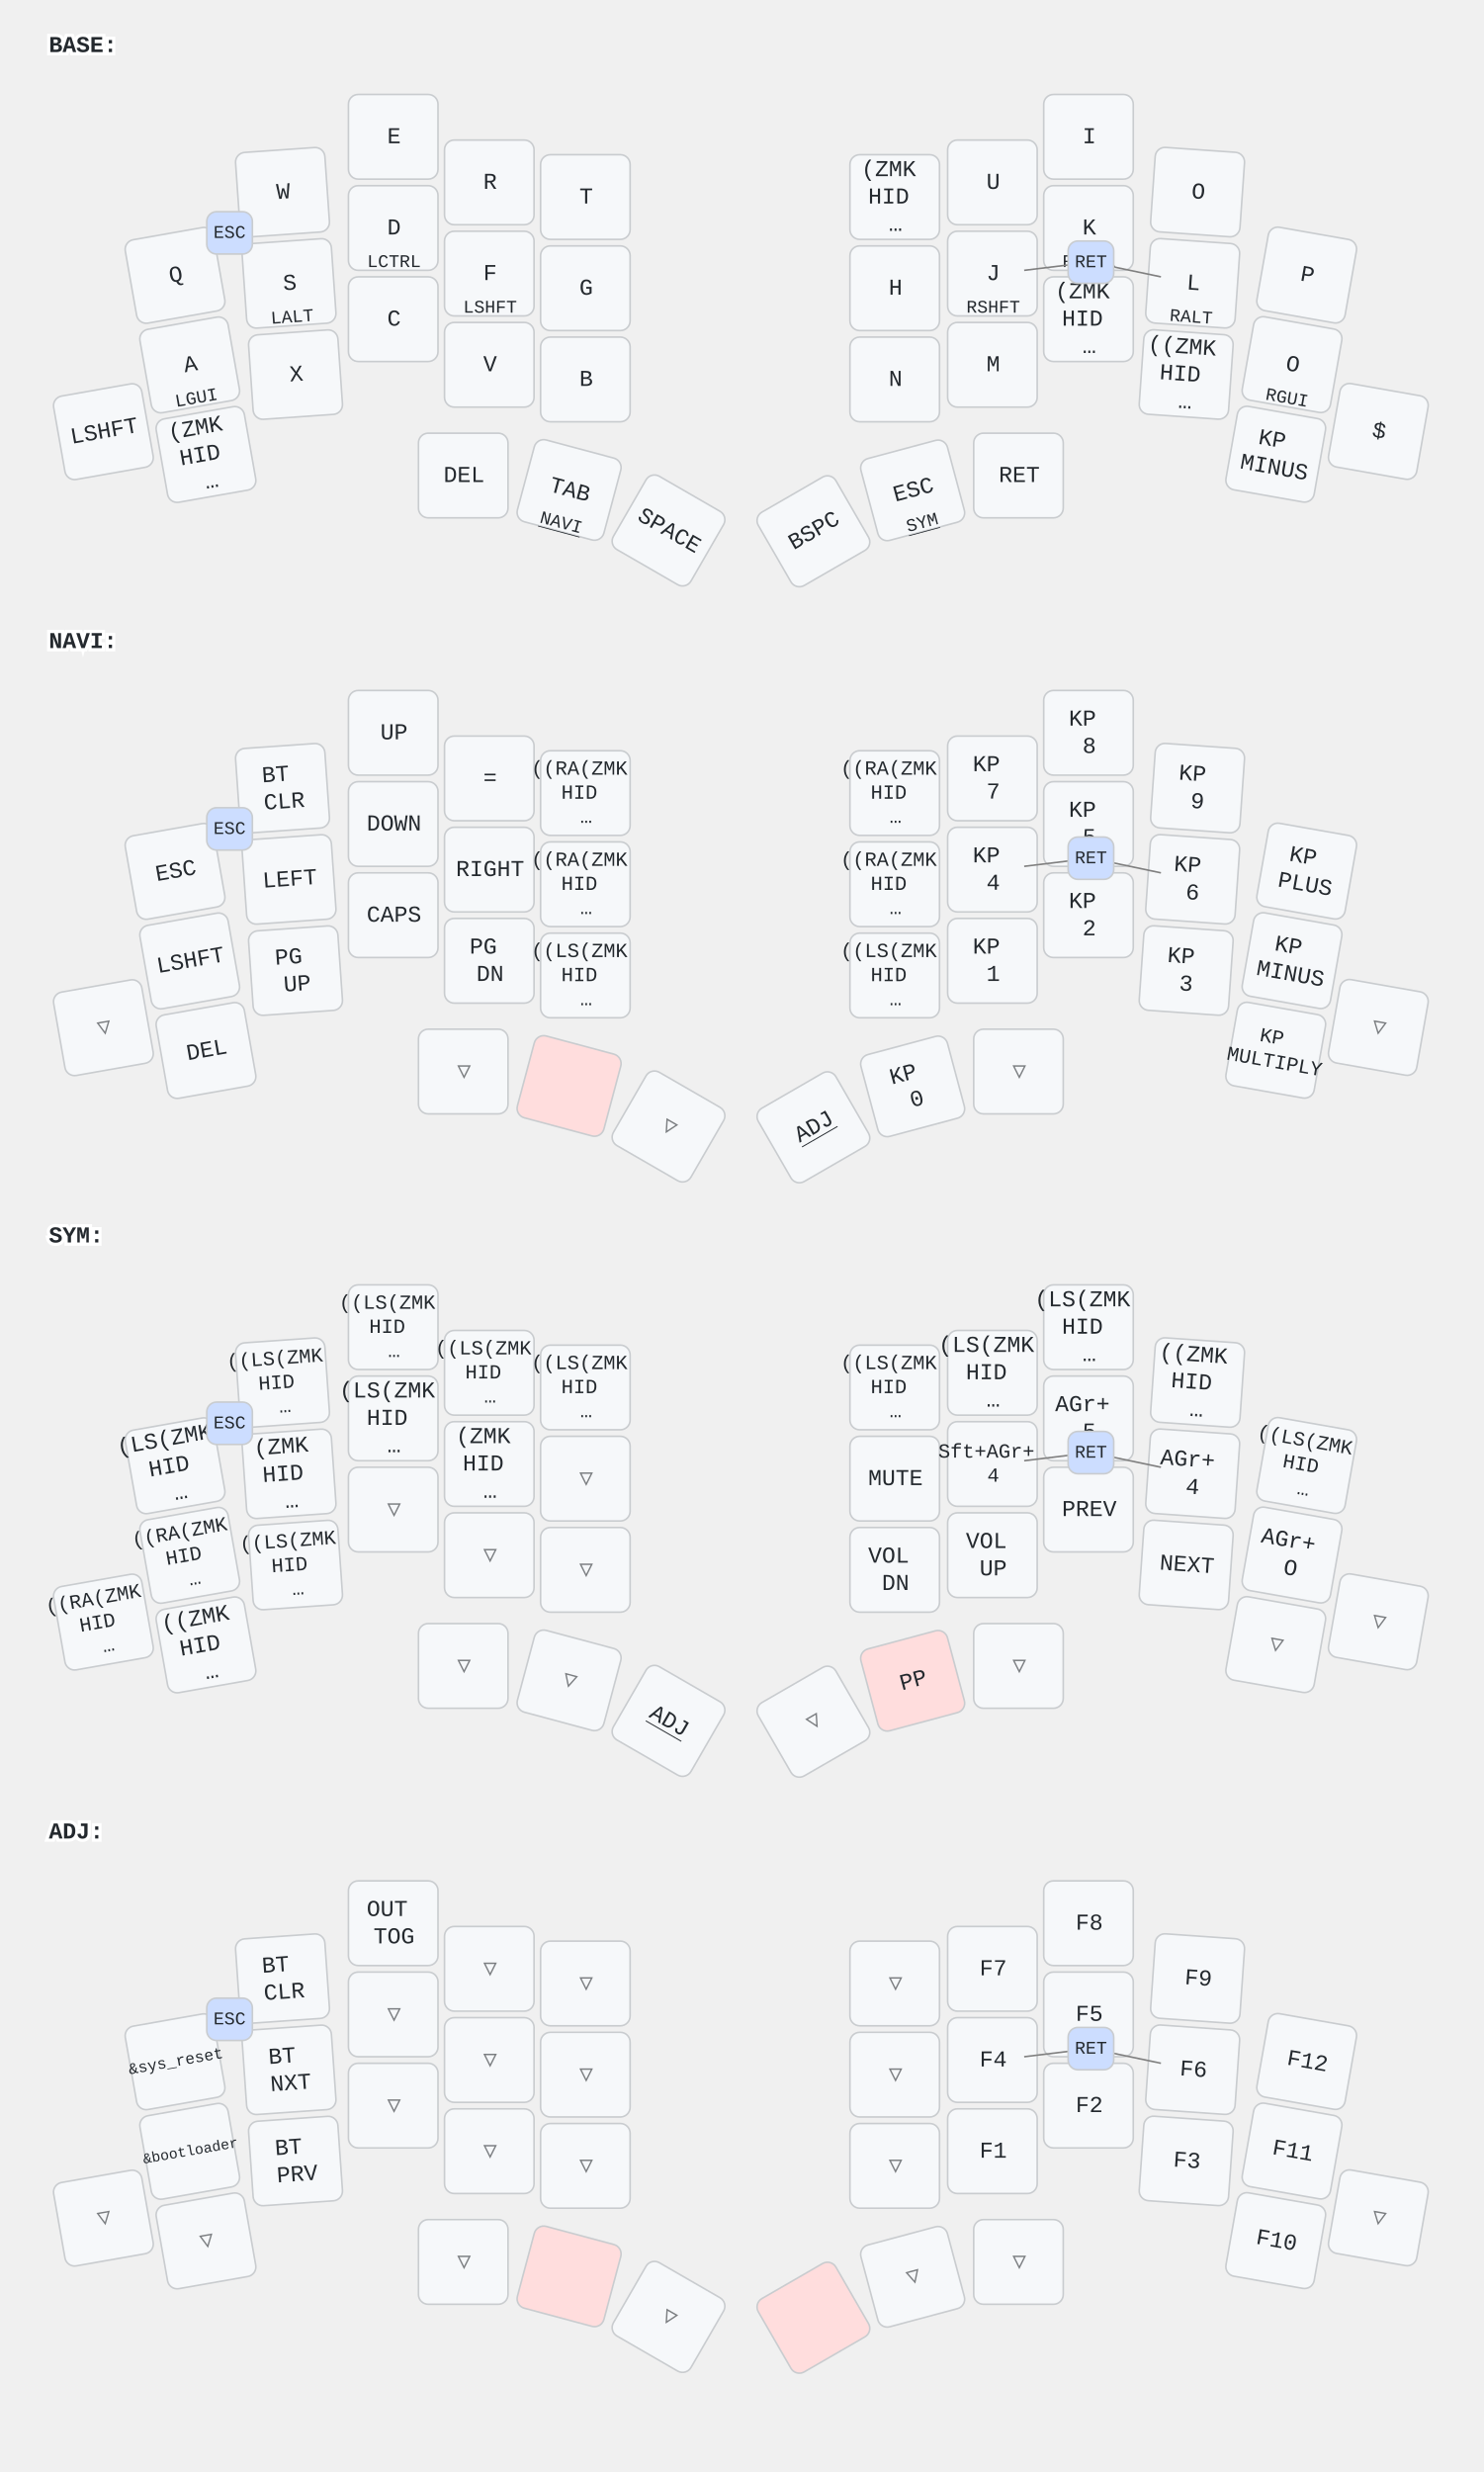
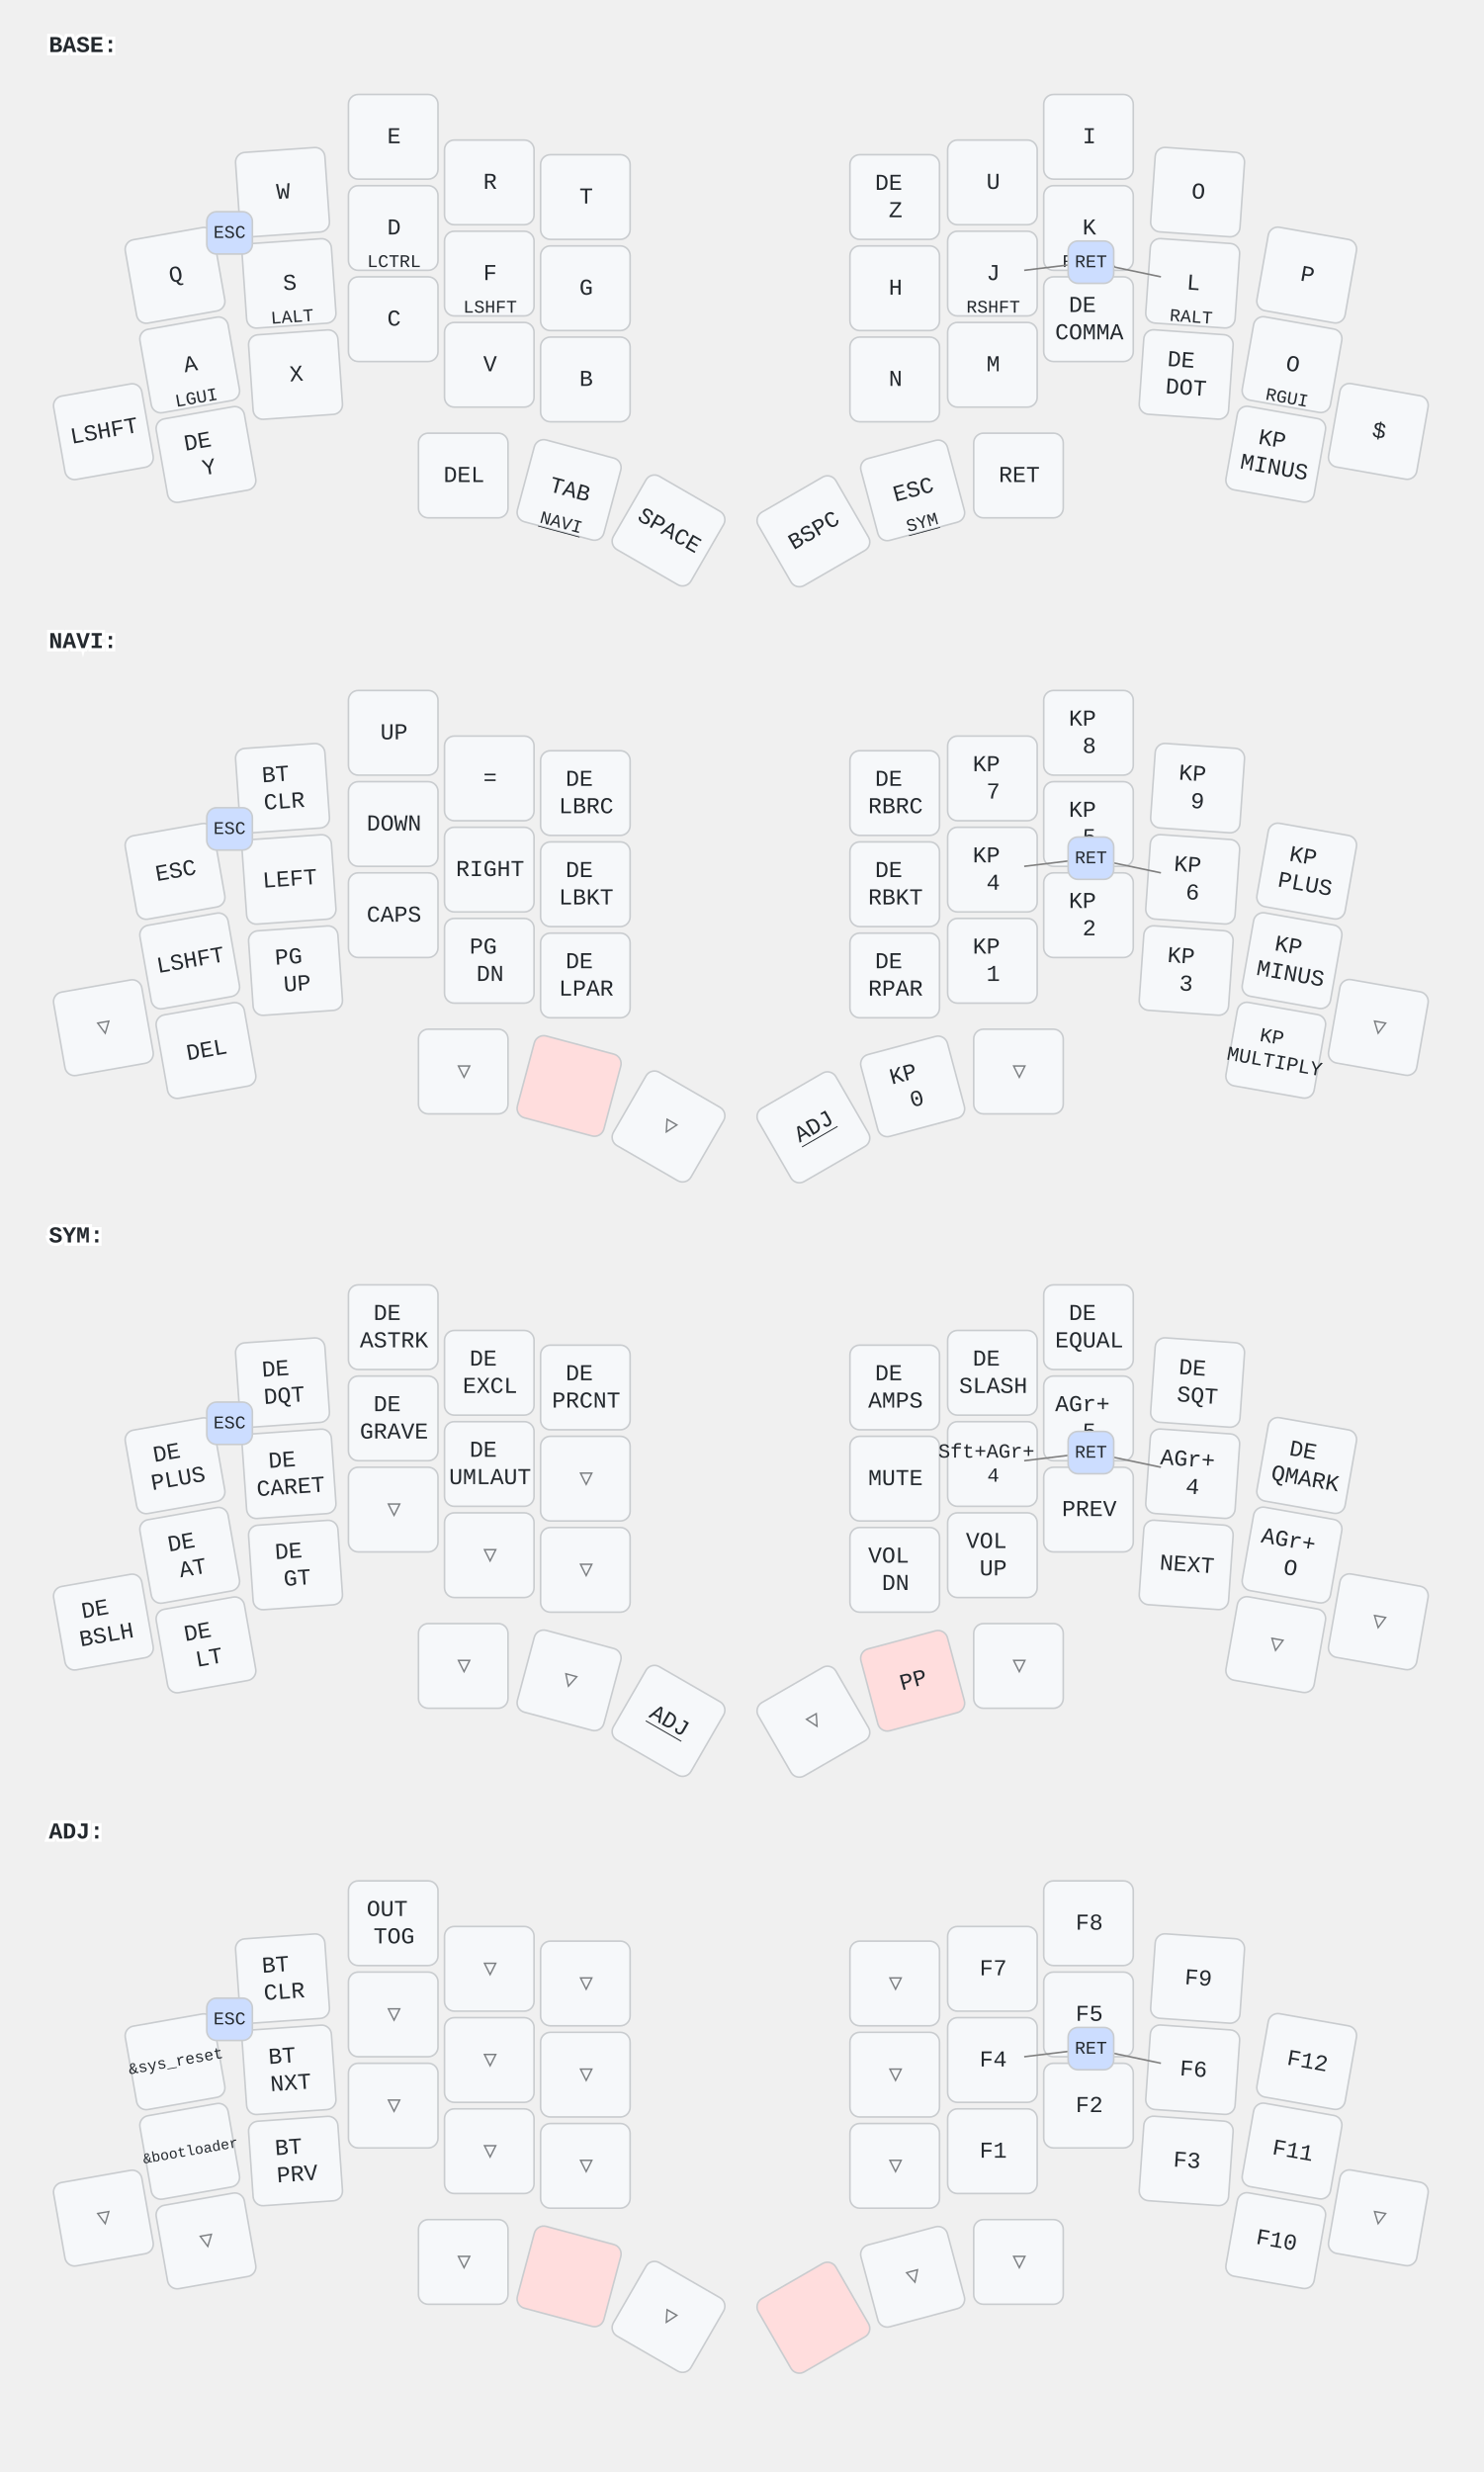
<svg xmlns="http://www.w3.org/2000/svg" width="911" height="1518" viewBox="0 0 911 1518" class="keymap">
  <style>/* inherit to force styles through use tags */
svg path {
    fill: inherit;
}

/* font and background color specifications */
svg.keymap {
    font-family: SFMono-Regular,Consolas,Liberation Mono,Menlo,monospace;
    font-size: 14px;
    font-kerning: normal;
    text-rendering: optimizeLegibility;
    fill: #24292e;
}

/* default key styling */
rect.key {
    fill: #f6f8fa;
}

rect.key, rect.combo {
    stroke: #c9cccf;
    stroke-width: 1;
}

/* default key side styling, only used is draw_key_sides is set */
rect.side {
    filter: brightness(90%);
}

/* color accent for combo boxes */
rect.combo, rect.combo-separate {
    fill: #cdf;
}

/* color accent for held keys */
rect.held, rect.combo.held {
    fill: #fdd;
}

/* color accent for ghost (optional) keys */
rect.ghost, rect.combo.ghost {
    stroke-dasharray: 4, 4;
    stroke-width: 2;
}

text {
    text-anchor: middle;
    dominant-baseline: middle;
}

/* styling for layer labels */
text.label {
    font-weight: bold;
    text-anchor: start;
    stroke: white;
    stroke-width: 4;
    paint-order: stroke;
}

/* styling for optional footer */
text.footer {
    text-anchor: end;
    dominant-baseline: auto;
    stroke: white;
    stroke-width: 4;
    paint-order: stroke;
}

/* styling for combo tap, and key hold/shifted label text */
text.combo, text.hold, text.shifted {
    font-size: 11px;
}

text.hold {
    text-anchor: middle;
    dominant-baseline: auto;
}

text.shifted {
    text-anchor: middle;
    dominant-baseline: hanging;
}

text.layer-activator {
    text-decoration: underline;
}

/* styling for hold/shifted label text in combo box */
text.combo.hold, text.combo.shifted {
    font-size: 8px;
}

/* lighter symbol for transparent keys */
text.trans {
    fill: #7b7e81;
}

/* styling for combo dendrons */
path.combo {
    stroke-width: 1;
    stroke: gray;
    fill: none;
}

/* Start Tabler Icons Cleanup */
/* cannot use height/width with glyphs */
.icon-tabler &gt; path {
    fill: inherit;
    stroke: inherit;
    stroke-width: 2;
}
/* hide tabler's default box */
.icon-tabler &gt; path[stroke="none"][fill="none"] {
    visibility: hidden;
}
/* End Tabler Icons Cleanup */
</style>
  <g transform="translate(30, 0)" class="layer-BASE">
    <text x="0" y="28" class="label" id="BASE">BASE:</text>
    <g transform="translate(0, 56)">
      <g transform="translate(78, 113) rotate(-10.0)" class="key keypos-0">
        <rect rx="6" ry="6" x="-28" y="-26" width="55" height="52" class="key" />
        <text x="0" y="0" class="key tap">Q</text>
      </g>
      <g transform="translate(144, 62) rotate(-4.0)" class="key keypos-1">
        <rect rx="6" ry="6" x="-28" y="-26" width="55" height="52" class="key" />
        <text x="0" y="0" class="key tap">W</text>
      </g>
      <g transform="translate(212, 28)" class="key keypos-2">
        <rect rx="6" ry="6" x="-28" y="-26" width="55" height="52" class="key" />
        <text x="0" y="0" class="key tap">E</text>
      </g>
      <g transform="translate(271, 56)" class="key keypos-3">
        <rect rx="6" ry="6" x="-28" y="-26" width="55" height="52" class="key" />
        <text x="0" y="0" class="key tap">R</text>
      </g>
      <g transform="translate(330, 65)" class="key keypos-4">
        <rect rx="6" ry="6" x="-28" y="-26" width="55" height="52" class="key" />
        <text x="0" y="0" class="key tap">T</text>
      </g>
      <g transform="translate(520, 65)" class="key keypos-5">
        <rect rx="6" ry="6" x="-28" y="-26" width="55" height="52" class="key" />
        <text x="0" y="0" class="key tap">
-           <tspan x="0" dy="-1.2em">(ZMK</tspan>
-           <tspan x="0" dy="1.2em">HID</tspan>
-           <tspan x="0" dy="1.2em">…</tspan>
+           <tspan x="0" dy="-0.6em">DE</tspan>
+           <tspan x="0" dy="1.2em">Z</tspan>
        </text>
      </g>
      <g transform="translate(580, 56)" class="key keypos-6">
        <rect rx="6" ry="6" x="-28" y="-26" width="55" height="52" class="key" />
        <text x="0" y="0" class="key tap">U</text>
      </g>
      <g transform="translate(639, 28)" class="key keypos-7">
        <rect rx="6" ry="6" x="-28" y="-26" width="55" height="52" class="key" />
        <text x="0" y="0" class="key tap">I</text>
      </g>
      <g transform="translate(706, 62) rotate(4.0)" class="key keypos-8">
        <rect rx="6" ry="6" x="-28" y="-26" width="55" height="52" class="key" />
        <text x="0" y="0" class="key tap">O</text>
      </g>
      <g transform="translate(773, 113) rotate(10.0)" class="key keypos-9">
        <rect rx="6" ry="6" x="-28" y="-26" width="55" height="52" class="key" />
        <text x="0" y="0" class="key tap">P</text>
      </g>
      <g transform="translate(87, 168) rotate(-10.0)" class="key keypos-10">
        <rect rx="6" ry="6" x="-28" y="-26" width="55" height="52" class="key" />
        <text x="0" y="0" class="key tap">A</text>
        <text x="0" y="24" class="key hold">LGUI</text>
      </g>
      <g transform="translate(148, 118) rotate(-4.0)" class="key keypos-11">
        <rect rx="6" ry="6" x="-28" y="-26" width="55" height="52" class="key" />
        <text x="0" y="0" class="key tap">S</text>
        <text x="0" y="24" class="key hold">LALT</text>
      </g>
      <g transform="translate(212, 84)" class="key keypos-12">
        <rect rx="6" ry="6" x="-28" y="-26" width="55" height="52" class="key" />
        <text x="0" y="0" class="key tap">D</text>
        <text x="0" y="24" class="key hold">LCTRL</text>
      </g>
      <g transform="translate(271, 112)" class="key keypos-13">
        <rect rx="6" ry="6" x="-28" y="-26" width="55" height="52" class="key" />
        <text x="0" y="0" class="key tap">F</text>
        <text x="0" y="24" class="key hold">LSHFT</text>
      </g>
      <g transform="translate(330, 121)" class="key keypos-14">
        <rect rx="6" ry="6" x="-28" y="-26" width="55" height="52" class="key" />
        <text x="0" y="0" class="key tap">G</text>
      </g>
      <g transform="translate(520, 121)" class="key keypos-15">
        <rect rx="6" ry="6" x="-28" y="-26" width="55" height="52" class="key" />
        <text x="0" y="0" class="key tap">H</text>
      </g>
      <g transform="translate(580, 112)" class="key keypos-16">
        <rect rx="6" ry="6" x="-28" y="-26" width="55" height="52" class="key" />
        <text x="0" y="0" class="key tap">J</text>
        <text x="0" y="24" class="key hold">RSHFT</text>
      </g>
      <g transform="translate(639, 84)" class="key keypos-17">
        <rect rx="6" ry="6" x="-28" y="-26" width="55" height="52" class="key" />
        <text x="0" y="0" class="key tap">K</text>
        <text x="0" y="24" class="key hold">RCTRL</text>
      </g>
      <g transform="translate(703, 118) rotate(4.0)" class="key keypos-18">
        <rect rx="6" ry="6" x="-28" y="-26" width="55" height="52" class="key" />
        <text x="0" y="0" class="key tap">L</text>
        <text x="0" y="24" class="key hold">RALT</text>
      </g>
      <g transform="translate(764, 168) rotate(10.0)" class="key keypos-19">
        <rect rx="6" ry="6" x="-28" y="-26" width="55" height="52" class="key" />
        <text x="0" y="0" class="key tap">O</text>
        <text x="0" y="24" class="key hold">RGUI</text>
      </g>
      <g transform="translate(34, 209) rotate(-10.0)" class="key keypos-20">
        <rect rx="6" ry="6" x="-28" y="-26" width="55" height="52" class="key" />
        <text x="0" y="0" class="key tap">LSHFT</text>
      </g>
      <g transform="translate(97, 223) rotate(-10.0)" class="key keypos-21">
        <rect rx="6" ry="6" x="-28" y="-26" width="55" height="52" class="key" />
        <text x="0" y="0" class="key tap">
-           <tspan x="0" dy="-1.2em">(ZMK</tspan>
-           <tspan x="0" dy="1.2em">HID</tspan>
-           <tspan x="0" dy="1.2em">…</tspan>
+           <tspan x="0" dy="-0.6em">DE</tspan>
+           <tspan x="0" dy="1.2em">Y</tspan>
        </text>
      </g>
      <g transform="translate(152, 174) rotate(-4.0)" class="key keypos-22">
        <rect rx="6" ry="6" x="-28" y="-26" width="55" height="52" class="key" />
        <text x="0" y="0" class="key tap">X</text>
      </g>
      <g transform="translate(212, 140)" class="key keypos-23">
        <rect rx="6" ry="6" x="-28" y="-26" width="55" height="52" class="key" />
        <text x="0" y="0" class="key tap">C</text>
      </g>
      <g transform="translate(271, 168)" class="key keypos-24">
        <rect rx="6" ry="6" x="-28" y="-26" width="55" height="52" class="key" />
        <text x="0" y="0" class="key tap">V</text>
      </g>
      <g transform="translate(330, 177)" class="key keypos-25">
        <rect rx="6" ry="6" x="-28" y="-26" width="55" height="52" class="key" />
        <text x="0" y="0" class="key tap">B</text>
      </g>
      <g transform="translate(520, 177)" class="key keypos-26">
        <rect rx="6" ry="6" x="-28" y="-26" width="55" height="52" class="key" />
        <text x="0" y="0" class="key tap">N</text>
      </g>
      <g transform="translate(580, 168)" class="key keypos-27">
        <rect rx="6" ry="6" x="-28" y="-26" width="55" height="52" class="key" />
        <text x="0" y="0" class="key tap">M</text>
      </g>
      <g transform="translate(639, 140)" class="key keypos-28">
        <rect rx="6" ry="6" x="-28" y="-26" width="55" height="52" class="key" />
        <text x="0" y="0" class="key tap">
-           <tspan x="0" dy="-1.2em">(ZMK</tspan>
-           <tspan x="0" dy="1.2em">HID</tspan>
-           <tspan x="0" dy="1.2em">…</tspan>
+           <tspan x="0" dy="-0.6em">DE</tspan>
+           <tspan x="0" dy="1.2em">COMMA</tspan>
        </text>
      </g>
      <g transform="translate(699, 174) rotate(4.0)" class="key keypos-29">
        <rect rx="6" ry="6" x="-28" y="-26" width="55" height="52" class="key" />
        <text x="0" y="0" class="key tap">
-           <tspan x="0" dy="-1.2em">((ZMK</tspan>
-           <tspan x="0" dy="1.2em">HID</tspan>
-           <tspan x="0" dy="1.2em">…</tspan>
+           <tspan x="0" dy="-0.6em">DE</tspan>
+           <tspan x="0" dy="1.2em">DOT</tspan>
        </text>
      </g>
      <g transform="translate(754, 223) rotate(10.0)" class="key keypos-30">
        <rect rx="6" ry="6" x="-28" y="-26" width="55" height="52" class="key" />
        <text x="0" y="0" class="key tap">
          <tspan x="0" dy="-0.6em">KP</tspan>
          <tspan x="0" dy="1.2em">MINUS</tspan>
        </text>
      </g>
      <g transform="translate(817, 209) rotate(10.0)" class="key keypos-31">
        <rect rx="6" ry="6" x="-28" y="-26" width="55" height="52" class="key" />
        <text x="0" y="0" class="key tap">$</text>
      </g>
      <g transform="translate(255, 236)" class="key keypos-32">
        <rect rx="6" ry="6" x="-28" y="-26" width="55" height="52" class="key" />
        <text x="0" y="0" class="key tap">DEL</text>
      </g>
      <g transform="translate(320, 245) rotate(15.0)" class="key keypos-33">
        <rect rx="6" ry="6" x="-28" y="-26" width="55" height="52" class="key" />
        <text x="0" y="0" class="key tap">TAB</text>
        <a href="#NAVI">
          <text x="0" y="24" class="key hold layer-activator">NAVI</text>
        </a>
      </g>
      <g transform="translate(381, 270) rotate(30.0)" class="key keypos-34">
        <rect rx="6" ry="6" x="-28" y="-26" width="55" height="52" class="key" />
        <text x="0" y="0" class="key tap">SPACE</text>
      </g>
      <g transform="translate(470, 270) rotate(-30.0)" class="key keypos-35">
        <rect rx="6" ry="6" x="-28" y="-26" width="55" height="52" class="key" />
        <text x="0" y="0" class="key tap">BSPC</text>
      </g>
      <g transform="translate(531, 245) rotate(-15.0)" class="key keypos-36">
        <rect rx="6" ry="6" x="-28" y="-26" width="55" height="52" class="key" />
        <text x="0" y="0" class="key tap">ESC</text>
        <a href="#SYM">
          <text x="0" y="24" class="key hold layer-activator">SYM</text>
        </a>
      </g>
      <g transform="translate(596, 236)" class="key keypos-37">
        <rect rx="6" ry="6" x="-28" y="-26" width="55" height="52" class="key" />
        <text x="0" y="0" class="key tap">RET</text>
      </g>
      <g class="combo combopos-0">
        <rect rx="6" ry="6" x="97" y="74" width="28" height="26" class="combo" />
        <text x="111" y="87" class="combo tap">ESC</text>
      </g>
      <g class="combo combopos-1">
        <path d="M640,105 l-41,5" class="combo" />
        <path d="M640,105 l43,9" class="combo" />
        <rect rx="6" ry="6" x="626" y="92" width="28" height="26" class="combo" />
        <text x="640" y="105" class="combo tap">RET</text>
      </g>
    </g>
  </g>
  <g transform="translate(30, 366)" class="layer-NAVI">
    <text x="0" y="28" class="label" id="NAVI">NAVI:</text>
    <g transform="translate(0, 56)">
      <g transform="translate(78, 113) rotate(-10.0)" class="key keypos-0">
        <rect rx="6" ry="6" x="-28" y="-26" width="55" height="52" class="key" />
        <text x="0" y="0" class="key tap">ESC</text>
      </g>
      <g transform="translate(144, 62) rotate(-4.0)" class="key keypos-1">
        <rect rx="6" ry="6" x="-28" y="-26" width="55" height="52" class="key" />
        <text x="0" y="0" class="key tap">
          <tspan x="0" dy="-0.6em">BT</tspan>
          <tspan x="0" dy="1.2em">CLR</tspan>
        </text>
      </g>
      <g transform="translate(212, 28)" class="key keypos-2">
        <rect rx="6" ry="6" x="-28" y="-26" width="55" height="52" class="key" />
        <text x="0" y="0" class="key tap">UP</text>
      </g>
      <g transform="translate(271, 56)" class="key keypos-3">
        <rect rx="6" ry="6" x="-28" y="-26" width="55" height="52" class="key" />
        <text x="0" y="0" class="key tap">=</text>
      </g>
      <g transform="translate(330, 65)" class="key keypos-4">
        <rect rx="6" ry="6" x="-28" y="-26" width="55" height="52" class="key" />
        <text x="0" y="0" class="key tap">
-           <tspan x="0" dy="-1.2em" style="font-size: 88%">((RA(ZMK</tspan>
-           <tspan x="0" dy="1.2em" style="font-size: 88%">HID</tspan>
-           <tspan x="0" dy="1.2em" style="font-size: 88%">…</tspan>
+           <tspan x="0" dy="-0.6em">DE</tspan>
+           <tspan x="0" dy="1.2em">LBRC</tspan>
        </text>
      </g>
      <g transform="translate(520, 65)" class="key keypos-5">
        <rect rx="6" ry="6" x="-28" y="-26" width="55" height="52" class="key" />
        <text x="0" y="0" class="key tap">
-           <tspan x="0" dy="-1.2em" style="font-size: 88%">((RA(ZMK</tspan>
-           <tspan x="0" dy="1.2em" style="font-size: 88%">HID</tspan>
-           <tspan x="0" dy="1.2em" style="font-size: 88%">…</tspan>
+           <tspan x="0" dy="-0.6em">DE</tspan>
+           <tspan x="0" dy="1.2em">RBRC</tspan>
        </text>
      </g>
      <g transform="translate(580, 56)" class="key keypos-6">
        <rect rx="6" ry="6" x="-28" y="-26" width="55" height="52" class="key" />
        <text x="0" y="0" class="key tap">
          <tspan x="0" dy="-0.6em">KP</tspan>
          <tspan x="0" dy="1.2em">7</tspan>
        </text>
      </g>
      <g transform="translate(639, 28)" class="key keypos-7">
        <rect rx="6" ry="6" x="-28" y="-26" width="55" height="52" class="key" />
        <text x="0" y="0" class="key tap">
          <tspan x="0" dy="-0.6em">KP</tspan>
          <tspan x="0" dy="1.2em">8</tspan>
        </text>
      </g>
      <g transform="translate(706, 62) rotate(4.0)" class="key keypos-8">
        <rect rx="6" ry="6" x="-28" y="-26" width="55" height="52" class="key" />
        <text x="0" y="0" class="key tap">
          <tspan x="0" dy="-0.6em">KP</tspan>
          <tspan x="0" dy="1.2em">9</tspan>
        </text>
      </g>
      <g transform="translate(773, 113) rotate(10.0)" class="key keypos-9">
        <rect rx="6" ry="6" x="-28" y="-26" width="55" height="52" class="key" />
        <text x="0" y="0" class="key tap">
          <tspan x="0" dy="-0.6em">KP</tspan>
          <tspan x="0" dy="1.2em">PLUS</tspan>
        </text>
      </g>
      <g transform="translate(87, 168) rotate(-10.0)" class="key keypos-10">
        <rect rx="6" ry="6" x="-28" y="-26" width="55" height="52" class="key" />
        <text x="0" y="0" class="key tap">LSHFT</text>
      </g>
      <g transform="translate(148, 118) rotate(-4.0)" class="key keypos-11">
        <rect rx="6" ry="6" x="-28" y="-26" width="55" height="52" class="key" />
        <text x="0" y="0" class="key tap">LEFT</text>
      </g>
      <g transform="translate(212, 84)" class="key keypos-12">
        <rect rx="6" ry="6" x="-28" y="-26" width="55" height="52" class="key" />
        <text x="0" y="0" class="key tap">DOWN</text>
      </g>
      <g transform="translate(271, 112)" class="key keypos-13">
        <rect rx="6" ry="6" x="-28" y="-26" width="55" height="52" class="key" />
        <text x="0" y="0" class="key tap">RIGHT</text>
      </g>
      <g transform="translate(330, 121)" class="key keypos-14">
        <rect rx="6" ry="6" x="-28" y="-26" width="55" height="52" class="key" />
        <text x="0" y="0" class="key tap">
-           <tspan x="0" dy="-1.2em" style="font-size: 88%">((RA(ZMK</tspan>
-           <tspan x="0" dy="1.2em" style="font-size: 88%">HID</tspan>
-           <tspan x="0" dy="1.2em" style="font-size: 88%">…</tspan>
+           <tspan x="0" dy="-0.6em">DE</tspan>
+           <tspan x="0" dy="1.2em">LBKT</tspan>
        </text>
      </g>
      <g transform="translate(520, 121)" class="key keypos-15">
        <rect rx="6" ry="6" x="-28" y="-26" width="55" height="52" class="key" />
        <text x="0" y="0" class="key tap">
-           <tspan x="0" dy="-1.2em" style="font-size: 88%">((RA(ZMK</tspan>
-           <tspan x="0" dy="1.2em" style="font-size: 88%">HID</tspan>
-           <tspan x="0" dy="1.2em" style="font-size: 88%">…</tspan>
+           <tspan x="0" dy="-0.6em">DE</tspan>
+           <tspan x="0" dy="1.2em">RBKT</tspan>
        </text>
      </g>
      <g transform="translate(580, 112)" class="key keypos-16">
        <rect rx="6" ry="6" x="-28" y="-26" width="55" height="52" class="key" />
        <text x="0" y="0" class="key tap">
          <tspan x="0" dy="-0.6em">KP</tspan>
          <tspan x="0" dy="1.2em">4</tspan>
        </text>
      </g>
      <g transform="translate(639, 84)" class="key keypos-17">
        <rect rx="6" ry="6" x="-28" y="-26" width="55" height="52" class="key" />
        <text x="0" y="0" class="key tap">
          <tspan x="0" dy="-0.6em">KP</tspan>
          <tspan x="0" dy="1.2em">5</tspan>
        </text>
      </g>
      <g transform="translate(703, 118) rotate(4.0)" class="key keypos-18">
        <rect rx="6" ry="6" x="-28" y="-26" width="55" height="52" class="key" />
        <text x="0" y="0" class="key tap">
          <tspan x="0" dy="-0.6em">KP</tspan>
          <tspan x="0" dy="1.2em">6</tspan>
        </text>
      </g>
      <g transform="translate(764, 168) rotate(10.0)" class="key keypos-19">
        <rect rx="6" ry="6" x="-28" y="-26" width="55" height="52" class="key" />
        <text x="0" y="0" class="key tap">
          <tspan x="0" dy="-0.6em">KP</tspan>
          <tspan x="0" dy="1.2em">MINUS</tspan>
        </text>
      </g>
      <g transform="translate(34, 209) rotate(-10.0)" class="key trans keypos-20">
        <rect rx="6" ry="6" x="-28" y="-26" width="55" height="52" class="key trans" />
        <text x="0" y="0" class="key trans tap">▽</text>
      </g>
      <g transform="translate(97, 223) rotate(-10.0)" class="key keypos-21">
        <rect rx="6" ry="6" x="-28" y="-26" width="55" height="52" class="key" />
        <text x="0" y="0" class="key tap">DEL</text>
      </g>
      <g transform="translate(152, 174) rotate(-4.0)" class="key keypos-22">
        <rect rx="6" ry="6" x="-28" y="-26" width="55" height="52" class="key" />
        <text x="0" y="0" class="key tap">
          <tspan x="0" dy="-0.6em">PG</tspan>
          <tspan x="0" dy="1.2em">UP</tspan>
        </text>
      </g>
      <g transform="translate(212, 140)" class="key keypos-23">
        <rect rx="6" ry="6" x="-28" y="-26" width="55" height="52" class="key" />
        <text x="0" y="0" class="key tap">CAPS</text>
      </g>
      <g transform="translate(271, 168)" class="key keypos-24">
        <rect rx="6" ry="6" x="-28" y="-26" width="55" height="52" class="key" />
        <text x="0" y="0" class="key tap">
          <tspan x="0" dy="-0.6em">PG</tspan>
          <tspan x="0" dy="1.2em">DN</tspan>
        </text>
      </g>
      <g transform="translate(330, 177)" class="key keypos-25">
        <rect rx="6" ry="6" x="-28" y="-26" width="55" height="52" class="key" />
        <text x="0" y="0" class="key tap">
-           <tspan x="0" dy="-1.2em" style="font-size: 88%">((LS(ZMK</tspan>
-           <tspan x="0" dy="1.2em" style="font-size: 88%">HID</tspan>
-           <tspan x="0" dy="1.2em" style="font-size: 88%">…</tspan>
+           <tspan x="0" dy="-0.6em">DE</tspan>
+           <tspan x="0" dy="1.2em">LPAR</tspan>
        </text>
      </g>
      <g transform="translate(520, 177)" class="key keypos-26">
        <rect rx="6" ry="6" x="-28" y="-26" width="55" height="52" class="key" />
        <text x="0" y="0" class="key tap">
-           <tspan x="0" dy="-1.2em" style="font-size: 88%">((LS(ZMK</tspan>
-           <tspan x="0" dy="1.2em" style="font-size: 88%">HID</tspan>
-           <tspan x="0" dy="1.2em" style="font-size: 88%">…</tspan>
+           <tspan x="0" dy="-0.6em">DE</tspan>
+           <tspan x="0" dy="1.2em">RPAR</tspan>
        </text>
      </g>
      <g transform="translate(580, 168)" class="key keypos-27">
        <rect rx="6" ry="6" x="-28" y="-26" width="55" height="52" class="key" />
        <text x="0" y="0" class="key tap">
          <tspan x="0" dy="-0.6em">KP</tspan>
          <tspan x="0" dy="1.2em">1</tspan>
        </text>
      </g>
      <g transform="translate(639, 140)" class="key keypos-28">
        <rect rx="6" ry="6" x="-28" y="-26" width="55" height="52" class="key" />
        <text x="0" y="0" class="key tap">
          <tspan x="0" dy="-0.6em">KP</tspan>
          <tspan x="0" dy="1.2em">2</tspan>
        </text>
      </g>
      <g transform="translate(699, 174) rotate(4.0)" class="key keypos-29">
        <rect rx="6" ry="6" x="-28" y="-26" width="55" height="52" class="key" />
        <text x="0" y="0" class="key tap">
          <tspan x="0" dy="-0.6em">KP</tspan>
          <tspan x="0" dy="1.2em">3</tspan>
        </text>
      </g>
      <g transform="translate(754, 223) rotate(10.0)" class="key keypos-30">
        <rect rx="6" ry="6" x="-28" y="-26" width="55" height="52" class="key" />
        <text x="0" y="0" class="key tap">
          <tspan x="0" dy="-0.6em" style="font-size: 88%">KP</tspan>
          <tspan x="0" dy="1.2em" style="font-size: 88%">MULTIPLY</tspan>
        </text>
      </g>
      <g transform="translate(817, 209) rotate(10.0)" class="key trans keypos-31">
        <rect rx="6" ry="6" x="-28" y="-26" width="55" height="52" class="key trans" />
        <text x="0" y="0" class="key trans tap">▽</text>
      </g>
      <g transform="translate(255, 236)" class="key trans keypos-32">
        <rect rx="6" ry="6" x="-28" y="-26" width="55" height="52" class="key trans" />
        <text x="0" y="0" class="key trans tap">▽</text>
      </g>
      <g transform="translate(320, 245) rotate(15.0)" class="key held keypos-33">
        <rect rx="6" ry="6" x="-28" y="-26" width="55" height="52" class="key held" />
      </g>
      <g transform="translate(381, 270) rotate(30.0)" class="key trans keypos-34">
        <rect rx="6" ry="6" x="-28" y="-26" width="55" height="52" class="key trans" />
        <text x="0" y="0" class="key trans tap">▽</text>
      </g>
      <g transform="translate(470, 270) rotate(-30.0)" class="key keypos-35">
        <rect rx="6" ry="6" x="-28" y="-26" width="55" height="52" class="key" />
        <a href="#ADJ">
          <text x="0" y="0" class="key tap layer-activator">ADJ</text>
        </a>
      </g>
      <g transform="translate(531, 245) rotate(-15.0)" class="key keypos-36">
        <rect rx="6" ry="6" x="-28" y="-26" width="55" height="52" class="key" />
        <text x="0" y="0" class="key tap">
          <tspan x="0" dy="-0.6em">KP</tspan>
          <tspan x="0" dy="1.2em">0</tspan>
        </text>
      </g>
      <g transform="translate(596, 236)" class="key trans keypos-37">
        <rect rx="6" ry="6" x="-28" y="-26" width="55" height="52" class="key trans" />
        <text x="0" y="0" class="key trans tap">▽</text>
      </g>
      <g class="combo combopos-0">
        <rect rx="6" ry="6" x="97" y="74" width="28" height="26" class="combo" />
        <text x="111" y="87" class="combo tap">ESC</text>
      </g>
      <g class="combo combopos-1">
        <path d="M640,105 l-41,5" class="combo" />
        <path d="M640,105 l43,9" class="combo" />
        <rect rx="6" ry="6" x="626" y="92" width="28" height="26" class="combo" />
        <text x="640" y="105" class="combo tap">RET</text>
      </g>
    </g>
  </g>
  <g transform="translate(30, 731)" class="layer-SYM">
    <text x="0" y="28" class="label" id="SYM">SYM:</text>
    <g transform="translate(0, 56)">
      <g transform="translate(78, 113) rotate(-10.0)" class="key keypos-0">
        <rect rx="6" ry="6" x="-28" y="-26" width="55" height="52" class="key" />
        <text x="0" y="0" class="key tap">
-           <tspan x="0" dy="-1.2em">(LS(ZMK</tspan>
-           <tspan x="0" dy="1.2em">HID</tspan>
-           <tspan x="0" dy="1.2em">…</tspan>
+           <tspan x="0" dy="-0.6em">DE</tspan>
+           <tspan x="0" dy="1.2em">PLUS</tspan>
        </text>
      </g>
      <g transform="translate(144, 62) rotate(-4.0)" class="key keypos-1">
        <rect rx="6" ry="6" x="-28" y="-26" width="55" height="52" class="key" />
        <text x="0" y="0" class="key tap">
-           <tspan x="0" dy="-1.2em" style="font-size: 88%">((LS(ZMK</tspan>
-           <tspan x="0" dy="1.2em" style="font-size: 88%">HID</tspan>
-           <tspan x="0" dy="1.2em" style="font-size: 88%">…</tspan>
+           <tspan x="0" dy="-0.6em">DE</tspan>
+           <tspan x="0" dy="1.2em">DQT</tspan>
        </text>
      </g>
      <g transform="translate(212, 28)" class="key keypos-2">
        <rect rx="6" ry="6" x="-28" y="-26" width="55" height="52" class="key" />
        <text x="0" y="0" class="key tap">
-           <tspan x="0" dy="-1.2em" style="font-size: 88%">((LS(ZMK</tspan>
-           <tspan x="0" dy="1.2em" style="font-size: 88%">HID</tspan>
-           <tspan x="0" dy="1.2em" style="font-size: 88%">…</tspan>
+           <tspan x="0" dy="-0.6em">DE</tspan>
+           <tspan x="0" dy="1.2em">ASTRK</tspan>
        </text>
      </g>
      <g transform="translate(271, 56)" class="key keypos-3">
        <rect rx="6" ry="6" x="-28" y="-26" width="55" height="52" class="key" />
        <text x="0" y="0" class="key tap">
-           <tspan x="0" dy="-1.2em" style="font-size: 88%">((LS(ZMK</tspan>
-           <tspan x="0" dy="1.2em" style="font-size: 88%">HID</tspan>
-           <tspan x="0" dy="1.2em" style="font-size: 88%">…</tspan>
+           <tspan x="0" dy="-0.6em">DE</tspan>
+           <tspan x="0" dy="1.2em">EXCL</tspan>
        </text>
      </g>
      <g transform="translate(330, 65)" class="key keypos-4">
        <rect rx="6" ry="6" x="-28" y="-26" width="55" height="52" class="key" />
        <text x="0" y="0" class="key tap">
-           <tspan x="0" dy="-1.2em" style="font-size: 88%">((LS(ZMK</tspan>
-           <tspan x="0" dy="1.2em" style="font-size: 88%">HID</tspan>
-           <tspan x="0" dy="1.2em" style="font-size: 88%">…</tspan>
+           <tspan x="0" dy="-0.6em">DE</tspan>
+           <tspan x="0" dy="1.2em">PRCNT</tspan>
        </text>
      </g>
      <g transform="translate(520, 65)" class="key keypos-5">
        <rect rx="6" ry="6" x="-28" y="-26" width="55" height="52" class="key" />
        <text x="0" y="0" class="key tap">
-           <tspan x="0" dy="-1.2em" style="font-size: 88%">((LS(ZMK</tspan>
-           <tspan x="0" dy="1.2em" style="font-size: 88%">HID</tspan>
-           <tspan x="0" dy="1.2em" style="font-size: 88%">…</tspan>
+           <tspan x="0" dy="-0.6em">DE</tspan>
+           <tspan x="0" dy="1.2em">AMPS</tspan>
        </text>
      </g>
      <g transform="translate(580, 56)" class="key keypos-6">
        <rect rx="6" ry="6" x="-28" y="-26" width="55" height="52" class="key" />
        <text x="0" y="0" class="key tap">
-           <tspan x="0" dy="-1.2em">(LS(ZMK</tspan>
-           <tspan x="0" dy="1.2em">HID</tspan>
-           <tspan x="0" dy="1.2em">…</tspan>
+           <tspan x="0" dy="-0.6em">DE</tspan>
+           <tspan x="0" dy="1.2em">SLASH</tspan>
        </text>
      </g>
      <g transform="translate(639, 28)" class="key keypos-7">
        <rect rx="6" ry="6" x="-28" y="-26" width="55" height="52" class="key" />
        <text x="0" y="0" class="key tap">
-           <tspan x="0" dy="-1.2em">(LS(ZMK</tspan>
-           <tspan x="0" dy="1.2em">HID</tspan>
-           <tspan x="0" dy="1.2em">…</tspan>
+           <tspan x="0" dy="-0.6em">DE</tspan>
+           <tspan x="0" dy="1.2em">EQUAL</tspan>
        </text>
      </g>
      <g transform="translate(706, 62) rotate(4.0)" class="key keypos-8">
        <rect rx="6" ry="6" x="-28" y="-26" width="55" height="52" class="key" />
        <text x="0" y="0" class="key tap">
-           <tspan x="0" dy="-1.2em">((ZMK</tspan>
-           <tspan x="0" dy="1.2em">HID</tspan>
-           <tspan x="0" dy="1.2em">…</tspan>
+           <tspan x="0" dy="-0.6em">DE</tspan>
+           <tspan x="0" dy="1.2em">SQT</tspan>
        </text>
      </g>
      <g transform="translate(773, 113) rotate(10.0)" class="key keypos-9">
        <rect rx="6" ry="6" x="-28" y="-26" width="55" height="52" class="key" />
        <text x="0" y="0" class="key tap">
-           <tspan x="0" dy="-1.2em" style="font-size: 88%">((LS(ZMK</tspan>
-           <tspan x="0" dy="1.2em" style="font-size: 88%">HID</tspan>
-           <tspan x="0" dy="1.2em" style="font-size: 88%">…</tspan>
+           <tspan x="0" dy="-0.6em">DE</tspan>
+           <tspan x="0" dy="1.2em">QMARK</tspan>
        </text>
      </g>
      <g transform="translate(87, 168) rotate(-10.0)" class="key keypos-10">
        <rect rx="6" ry="6" x="-28" y="-26" width="55" height="52" class="key" />
        <text x="0" y="0" class="key tap">
-           <tspan x="0" dy="-1.2em" style="font-size: 88%">((RA(ZMK</tspan>
-           <tspan x="0" dy="1.2em" style="font-size: 88%">HID</tspan>
-           <tspan x="0" dy="1.2em" style="font-size: 88%">…</tspan>
+           <tspan x="0" dy="-0.6em">DE</tspan>
+           <tspan x="0" dy="1.2em">AT</tspan>
        </text>
      </g>
      <g transform="translate(148, 118) rotate(-4.0)" class="key keypos-11">
        <rect rx="6" ry="6" x="-28" y="-26" width="55" height="52" class="key" />
        <text x="0" y="0" class="key tap">
-           <tspan x="0" dy="-1.2em">(ZMK</tspan>
-           <tspan x="0" dy="1.2em">HID</tspan>
-           <tspan x="0" dy="1.2em">…</tspan>
+           <tspan x="0" dy="-0.6em">DE</tspan>
+           <tspan x="0" dy="1.2em">CARET</tspan>
        </text>
      </g>
      <g transform="translate(212, 84)" class="key keypos-12">
        <rect rx="6" ry="6" x="-28" y="-26" width="55" height="52" class="key" />
        <text x="0" y="0" class="key tap">
-           <tspan x="0" dy="-1.2em">(LS(ZMK</tspan>
-           <tspan x="0" dy="1.2em">HID</tspan>
-           <tspan x="0" dy="1.2em">…</tspan>
+           <tspan x="0" dy="-0.6em">DE</tspan>
+           <tspan x="0" dy="1.2em">GRAVE</tspan>
        </text>
      </g>
      <g transform="translate(271, 112)" class="key keypos-13">
        <rect rx="6" ry="6" x="-28" y="-26" width="55" height="52" class="key" />
        <text x="0" y="0" class="key tap">
-           <tspan x="0" dy="-1.2em">(ZMK</tspan>
-           <tspan x="0" dy="1.2em">HID</tspan>
-           <tspan x="0" dy="1.2em">…</tspan>
+           <tspan x="0" dy="-0.6em">DE</tspan>
+           <tspan x="0" dy="1.2em">UMLAUT</tspan>
        </text>
      </g>
      <g transform="translate(330, 121)" class="key trans keypos-14">
        <rect rx="6" ry="6" x="-28" y="-26" width="55" height="52" class="key trans" />
        <text x="0" y="0" class="key trans tap">▽</text>
      </g>
      <g transform="translate(520, 121)" class="key keypos-15">
        <rect rx="6" ry="6" x="-28" y="-26" width="55" height="52" class="key" />
        <text x="0" y="0" class="key tap">MUTE</text>
      </g>
      <g transform="translate(580, 112)" class="key keypos-16">
        <rect rx="6" ry="6" x="-28" y="-26" width="55" height="52" class="key" />
        <text x="0" y="0" class="key tap">
          <tspan x="0" dy="-0.6em" style="font-size: 88%">Sft+AGr+</tspan>
          <tspan x="0" dy="1.2em" style="font-size: 88%">4</tspan>
        </text>
      </g>
      <g transform="translate(639, 84)" class="key keypos-17">
        <rect rx="6" ry="6" x="-28" y="-26" width="55" height="52" class="key" />
        <text x="0" y="0" class="key tap">
          <tspan x="0" dy="-0.6em">AGr+</tspan>
          <tspan x="0" dy="1.2em">5</tspan>
        </text>
      </g>
      <g transform="translate(703, 118) rotate(4.0)" class="key keypos-18">
        <rect rx="6" ry="6" x="-28" y="-26" width="55" height="52" class="key" />
        <text x="0" y="0" class="key tap">
          <tspan x="0" dy="-0.6em">AGr+</tspan>
          <tspan x="0" dy="1.2em">4</tspan>
        </text>
      </g>
      <g transform="translate(764, 168) rotate(10.0)" class="key keypos-19">
        <rect rx="6" ry="6" x="-28" y="-26" width="55" height="52" class="key" />
        <text x="0" y="0" class="key tap">
          <tspan x="0" dy="-0.6em">AGr+</tspan>
          <tspan x="0" dy="1.2em">O</tspan>
        </text>
      </g>
      <g transform="translate(34, 209) rotate(-10.0)" class="key keypos-20">
        <rect rx="6" ry="6" x="-28" y="-26" width="55" height="52" class="key" />
        <text x="0" y="0" class="key tap">
-           <tspan x="0" dy="-1.2em" style="font-size: 88%">((RA(ZMK</tspan>
-           <tspan x="0" dy="1.2em" style="font-size: 88%">HID</tspan>
-           <tspan x="0" dy="1.2em" style="font-size: 88%">…</tspan>
+           <tspan x="0" dy="-0.6em">DE</tspan>
+           <tspan x="0" dy="1.2em">BSLH</tspan>
        </text>
      </g>
      <g transform="translate(97, 223) rotate(-10.0)" class="key keypos-21">
        <rect rx="6" ry="6" x="-28" y="-26" width="55" height="52" class="key" />
        <text x="0" y="0" class="key tap">
-           <tspan x="0" dy="-1.2em">((ZMK</tspan>
-           <tspan x="0" dy="1.2em">HID</tspan>
-           <tspan x="0" dy="1.2em">…</tspan>
+           <tspan x="0" dy="-0.6em">DE</tspan>
+           <tspan x="0" dy="1.2em">LT</tspan>
        </text>
      </g>
      <g transform="translate(152, 174) rotate(-4.0)" class="key keypos-22">
        <rect rx="6" ry="6" x="-28" y="-26" width="55" height="52" class="key" />
        <text x="0" y="0" class="key tap">
-           <tspan x="0" dy="-1.2em" style="font-size: 88%">((LS(ZMK</tspan>
-           <tspan x="0" dy="1.2em" style="font-size: 88%">HID</tspan>
-           <tspan x="0" dy="1.2em" style="font-size: 88%">…</tspan>
+           <tspan x="0" dy="-0.6em">DE</tspan>
+           <tspan x="0" dy="1.2em">GT</tspan>
        </text>
      </g>
      <g transform="translate(212, 140)" class="key trans keypos-23">
        <rect rx="6" ry="6" x="-28" y="-26" width="55" height="52" class="key trans" />
        <text x="0" y="0" class="key trans tap">▽</text>
      </g>
      <g transform="translate(271, 168)" class="key trans keypos-24">
        <rect rx="6" ry="6" x="-28" y="-26" width="55" height="52" class="key trans" />
        <text x="0" y="0" class="key trans tap">▽</text>
      </g>
      <g transform="translate(330, 177)" class="key trans keypos-25">
        <rect rx="6" ry="6" x="-28" y="-26" width="55" height="52" class="key trans" />
        <text x="0" y="0" class="key trans tap">▽</text>
      </g>
      <g transform="translate(520, 177)" class="key keypos-26">
        <rect rx="6" ry="6" x="-28" y="-26" width="55" height="52" class="key" />
        <text x="0" y="0" class="key tap">
          <tspan x="0" dy="-0.6em">VOL</tspan>
          <tspan x="0" dy="1.2em">DN</tspan>
        </text>
      </g>
      <g transform="translate(580, 168)" class="key keypos-27">
        <rect rx="6" ry="6" x="-28" y="-26" width="55" height="52" class="key" />
        <text x="0" y="0" class="key tap">
          <tspan x="0" dy="-0.6em">VOL</tspan>
          <tspan x="0" dy="1.2em">UP</tspan>
        </text>
      </g>
      <g transform="translate(639, 140)" class="key keypos-28">
        <rect rx="6" ry="6" x="-28" y="-26" width="55" height="52" class="key" />
        <text x="0" y="0" class="key tap">PREV</text>
      </g>
      <g transform="translate(699, 174) rotate(4.0)" class="key keypos-29">
        <rect rx="6" ry="6" x="-28" y="-26" width="55" height="52" class="key" />
        <text x="0" y="0" class="key tap">NEXT</text>
      </g>
      <g transform="translate(754, 223) rotate(10.0)" class="key trans keypos-30">
        <rect rx="6" ry="6" x="-28" y="-26" width="55" height="52" class="key trans" />
        <text x="0" y="0" class="key trans tap">▽</text>
      </g>
      <g transform="translate(817, 209) rotate(10.0)" class="key trans keypos-31">
        <rect rx="6" ry="6" x="-28" y="-26" width="55" height="52" class="key trans" />
        <text x="0" y="0" class="key trans tap">▽</text>
      </g>
      <g transform="translate(255, 236)" class="key trans keypos-32">
        <rect rx="6" ry="6" x="-28" y="-26" width="55" height="52" class="key trans" />
        <text x="0" y="0" class="key trans tap">▽</text>
      </g>
      <g transform="translate(320, 245) rotate(15.0)" class="key trans keypos-33">
        <rect rx="6" ry="6" x="-28" y="-26" width="55" height="52" class="key trans" />
        <text x="0" y="0" class="key trans tap">▽</text>
      </g>
      <g transform="translate(381, 270) rotate(30.0)" class="key keypos-34">
        <rect rx="6" ry="6" x="-28" y="-26" width="55" height="52" class="key" />
        <a href="#ADJ">
          <text x="0" y="0" class="key tap layer-activator">ADJ</text>
        </a>
      </g>
      <g transform="translate(470, 270) rotate(-30.0)" class="key trans keypos-35">
        <rect rx="6" ry="6" x="-28" y="-26" width="55" height="52" class="key trans" />
        <text x="0" y="0" class="key trans tap">▽</text>
      </g>
      <g transform="translate(531, 245) rotate(-15.0)" class="key held keypos-36">
        <rect rx="6" ry="6" x="-28" y="-26" width="55" height="52" class="key held" />
        <text x="0" y="0" class="key held tap">PP</text>
      </g>
      <g transform="translate(596, 236)" class="key trans keypos-37">
        <rect rx="6" ry="6" x="-28" y="-26" width="55" height="52" class="key trans" />
        <text x="0" y="0" class="key trans tap">▽</text>
      </g>
      <g class="combo combopos-0">
        <rect rx="6" ry="6" x="97" y="74" width="28" height="26" class="combo" />
        <text x="111" y="87" class="combo tap">ESC</text>
      </g>
      <g class="combo combopos-1">
        <path d="M640,105 l-41,5" class="combo" />
        <path d="M640,105 l43,9" class="combo" />
        <rect rx="6" ry="6" x="626" y="92" width="28" height="26" class="combo" />
        <text x="640" y="105" class="combo tap">RET</text>
      </g>
    </g>
  </g>
  <g transform="translate(30, 1097)" class="layer-ADJ">
    <text x="0" y="28" class="label" id="ADJ">ADJ:</text>
    <g transform="translate(0, 56)">
      <g transform="translate(78, 113) rotate(-10.0)" class="key keypos-0">
        <rect rx="6" ry="6" x="-28" y="-26" width="55" height="52" class="key" />
        <text x="0" y="0" class="key tap">
          <tspan style="font-size: 70%">&amp;sys_reset</tspan>
        </text>
      </g>
      <g transform="translate(144, 62) rotate(-4.0)" class="key keypos-1">
        <rect rx="6" ry="6" x="-28" y="-26" width="55" height="52" class="key" />
        <text x="0" y="0" class="key tap">
          <tspan x="0" dy="-0.6em">BT</tspan>
          <tspan x="0" dy="1.2em">CLR</tspan>
        </text>
      </g>
      <g transform="translate(212, 28)" class="key keypos-2">
        <rect rx="6" ry="6" x="-28" y="-26" width="55" height="52" class="key" />
        <text x="0" y="0" class="key tap">
          <tspan x="0" dy="-0.6em">OUT</tspan>
          <tspan x="0" dy="1.2em">TOG</tspan>
        </text>
      </g>
      <g transform="translate(271, 56)" class="key trans keypos-3">
        <rect rx="6" ry="6" x="-28" y="-26" width="55" height="52" class="key trans" />
        <text x="0" y="0" class="key trans tap">▽</text>
      </g>
      <g transform="translate(330, 65)" class="key trans keypos-4">
        <rect rx="6" ry="6" x="-28" y="-26" width="55" height="52" class="key trans" />
        <text x="0" y="0" class="key trans tap">▽</text>
      </g>
      <g transform="translate(520, 65)" class="key trans keypos-5">
        <rect rx="6" ry="6" x="-28" y="-26" width="55" height="52" class="key trans" />
        <text x="0" y="0" class="key trans tap">▽</text>
      </g>
      <g transform="translate(580, 56)" class="key keypos-6">
        <rect rx="6" ry="6" x="-28" y="-26" width="55" height="52" class="key" />
        <text x="0" y="0" class="key tap">F7</text>
      </g>
      <g transform="translate(639, 28)" class="key keypos-7">
        <rect rx="6" ry="6" x="-28" y="-26" width="55" height="52" class="key" />
        <text x="0" y="0" class="key tap">F8</text>
      </g>
      <g transform="translate(706, 62) rotate(4.0)" class="key keypos-8">
        <rect rx="6" ry="6" x="-28" y="-26" width="55" height="52" class="key" />
        <text x="0" y="0" class="key tap">F9</text>
      </g>
      <g transform="translate(773, 113) rotate(10.0)" class="key keypos-9">
        <rect rx="6" ry="6" x="-28" y="-26" width="55" height="52" class="key" />
        <text x="0" y="0" class="key tap">F12</text>
      </g>
      <g transform="translate(87, 168) rotate(-10.0)" class="key keypos-10">
        <rect rx="6" ry="6" x="-28" y="-26" width="55" height="52" class="key" />
        <text x="0" y="0" class="key tap">
          <tspan style="font-size: 64%">&amp;bootloader</tspan>
        </text>
      </g>
      <g transform="translate(148, 118) rotate(-4.0)" class="key keypos-11">
        <rect rx="6" ry="6" x="-28" y="-26" width="55" height="52" class="key" />
        <text x="0" y="0" class="key tap">
          <tspan x="0" dy="-0.6em">BT</tspan>
          <tspan x="0" dy="1.2em">NXT</tspan>
        </text>
      </g>
      <g transform="translate(212, 84)" class="key trans keypos-12">
        <rect rx="6" ry="6" x="-28" y="-26" width="55" height="52" class="key trans" />
        <text x="0" y="0" class="key trans tap">▽</text>
      </g>
      <g transform="translate(271, 112)" class="key trans keypos-13">
        <rect rx="6" ry="6" x="-28" y="-26" width="55" height="52" class="key trans" />
        <text x="0" y="0" class="key trans tap">▽</text>
      </g>
      <g transform="translate(330, 121)" class="key trans keypos-14">
        <rect rx="6" ry="6" x="-28" y="-26" width="55" height="52" class="key trans" />
        <text x="0" y="0" class="key trans tap">▽</text>
      </g>
      <g transform="translate(520, 121)" class="key trans keypos-15">
        <rect rx="6" ry="6" x="-28" y="-26" width="55" height="52" class="key trans" />
        <text x="0" y="0" class="key trans tap">▽</text>
      </g>
      <g transform="translate(580, 112)" class="key keypos-16">
        <rect rx="6" ry="6" x="-28" y="-26" width="55" height="52" class="key" />
        <text x="0" y="0" class="key tap">F4</text>
      </g>
      <g transform="translate(639, 84)" class="key keypos-17">
        <rect rx="6" ry="6" x="-28" y="-26" width="55" height="52" class="key" />
        <text x="0" y="0" class="key tap">F5</text>
      </g>
      <g transform="translate(703, 118) rotate(4.0)" class="key keypos-18">
        <rect rx="6" ry="6" x="-28" y="-26" width="55" height="52" class="key" />
        <text x="0" y="0" class="key tap">F6</text>
      </g>
      <g transform="translate(764, 168) rotate(10.0)" class="key keypos-19">
        <rect rx="6" ry="6" x="-28" y="-26" width="55" height="52" class="key" />
        <text x="0" y="0" class="key tap">F11</text>
      </g>
      <g transform="translate(34, 209) rotate(-10.0)" class="key trans keypos-20">
        <rect rx="6" ry="6" x="-28" y="-26" width="55" height="52" class="key trans" />
        <text x="0" y="0" class="key trans tap">▽</text>
      </g>
      <g transform="translate(97, 223) rotate(-10.0)" class="key trans keypos-21">
        <rect rx="6" ry="6" x="-28" y="-26" width="55" height="52" class="key trans" />
        <text x="0" y="0" class="key trans tap">▽</text>
      </g>
      <g transform="translate(152, 174) rotate(-4.0)" class="key keypos-22">
        <rect rx="6" ry="6" x="-28" y="-26" width="55" height="52" class="key" />
        <text x="0" y="0" class="key tap">
          <tspan x="0" dy="-0.6em">BT</tspan>
          <tspan x="0" dy="1.2em">PRV</tspan>
        </text>
      </g>
      <g transform="translate(212, 140)" class="key trans keypos-23">
        <rect rx="6" ry="6" x="-28" y="-26" width="55" height="52" class="key trans" />
        <text x="0" y="0" class="key trans tap">▽</text>
      </g>
      <g transform="translate(271, 168)" class="key trans keypos-24">
        <rect rx="6" ry="6" x="-28" y="-26" width="55" height="52" class="key trans" />
        <text x="0" y="0" class="key trans tap">▽</text>
      </g>
      <g transform="translate(330, 177)" class="key trans keypos-25">
        <rect rx="6" ry="6" x="-28" y="-26" width="55" height="52" class="key trans" />
        <text x="0" y="0" class="key trans tap">▽</text>
      </g>
      <g transform="translate(520, 177)" class="key trans keypos-26">
        <rect rx="6" ry="6" x="-28" y="-26" width="55" height="52" class="key trans" />
        <text x="0" y="0" class="key trans tap">▽</text>
      </g>
      <g transform="translate(580, 168)" class="key keypos-27">
        <rect rx="6" ry="6" x="-28" y="-26" width="55" height="52" class="key" />
        <text x="0" y="0" class="key tap">F1</text>
      </g>
      <g transform="translate(639, 140)" class="key keypos-28">
        <rect rx="6" ry="6" x="-28" y="-26" width="55" height="52" class="key" />
        <text x="0" y="0" class="key tap">F2</text>
      </g>
      <g transform="translate(699, 174) rotate(4.0)" class="key keypos-29">
        <rect rx="6" ry="6" x="-28" y="-26" width="55" height="52" class="key" />
        <text x="0" y="0" class="key tap">F3</text>
      </g>
      <g transform="translate(754, 223) rotate(10.0)" class="key keypos-30">
        <rect rx="6" ry="6" x="-28" y="-26" width="55" height="52" class="key" />
        <text x="0" y="0" class="key tap">F10</text>
      </g>
      <g transform="translate(817, 209) rotate(10.0)" class="key trans keypos-31">
        <rect rx="6" ry="6" x="-28" y="-26" width="55" height="52" class="key trans" />
        <text x="0" y="0" class="key trans tap">▽</text>
      </g>
      <g transform="translate(255, 236)" class="key trans keypos-32">
        <rect rx="6" ry="6" x="-28" y="-26" width="55" height="52" class="key trans" />
        <text x="0" y="0" class="key trans tap">▽</text>
      </g>
      <g transform="translate(320, 245) rotate(15.0)" class="key held keypos-33">
        <rect rx="6" ry="6" x="-28" y="-26" width="55" height="52" class="key held" />
      </g>
      <g transform="translate(381, 270) rotate(30.0)" class="key trans keypos-34">
        <rect rx="6" ry="6" x="-28" y="-26" width="55" height="52" class="key trans" />
        <text x="0" y="0" class="key trans tap">▽</text>
      </g>
      <g transform="translate(470, 270) rotate(-30.0)" class="key held keypos-35">
        <rect rx="6" ry="6" x="-28" y="-26" width="55" height="52" class="key held" />
      </g>
      <g transform="translate(531, 245) rotate(-15.0)" class="key trans keypos-36">
        <rect rx="6" ry="6" x="-28" y="-26" width="55" height="52" class="key trans" />
        <text x="0" y="0" class="key trans tap">▽</text>
      </g>
      <g transform="translate(596, 236)" class="key trans keypos-37">
        <rect rx="6" ry="6" x="-28" y="-26" width="55" height="52" class="key trans" />
        <text x="0" y="0" class="key trans tap">▽</text>
      </g>
      <g class="combo combopos-0">
        <rect rx="6" ry="6" x="97" y="74" width="28" height="26" class="combo" />
        <text x="111" y="87" class="combo tap">ESC</text>
      </g>
      <g class="combo combopos-1">
        <path d="M640,105 l-41,5" class="combo" />
        <path d="M640,105 l43,9" class="combo" />
        <rect rx="6" ry="6" x="626" y="92" width="28" height="26" class="combo" />
        <text x="640" y="105" class="combo tap">RET</text>
      </g>
    </g>
  </g>
</svg>
